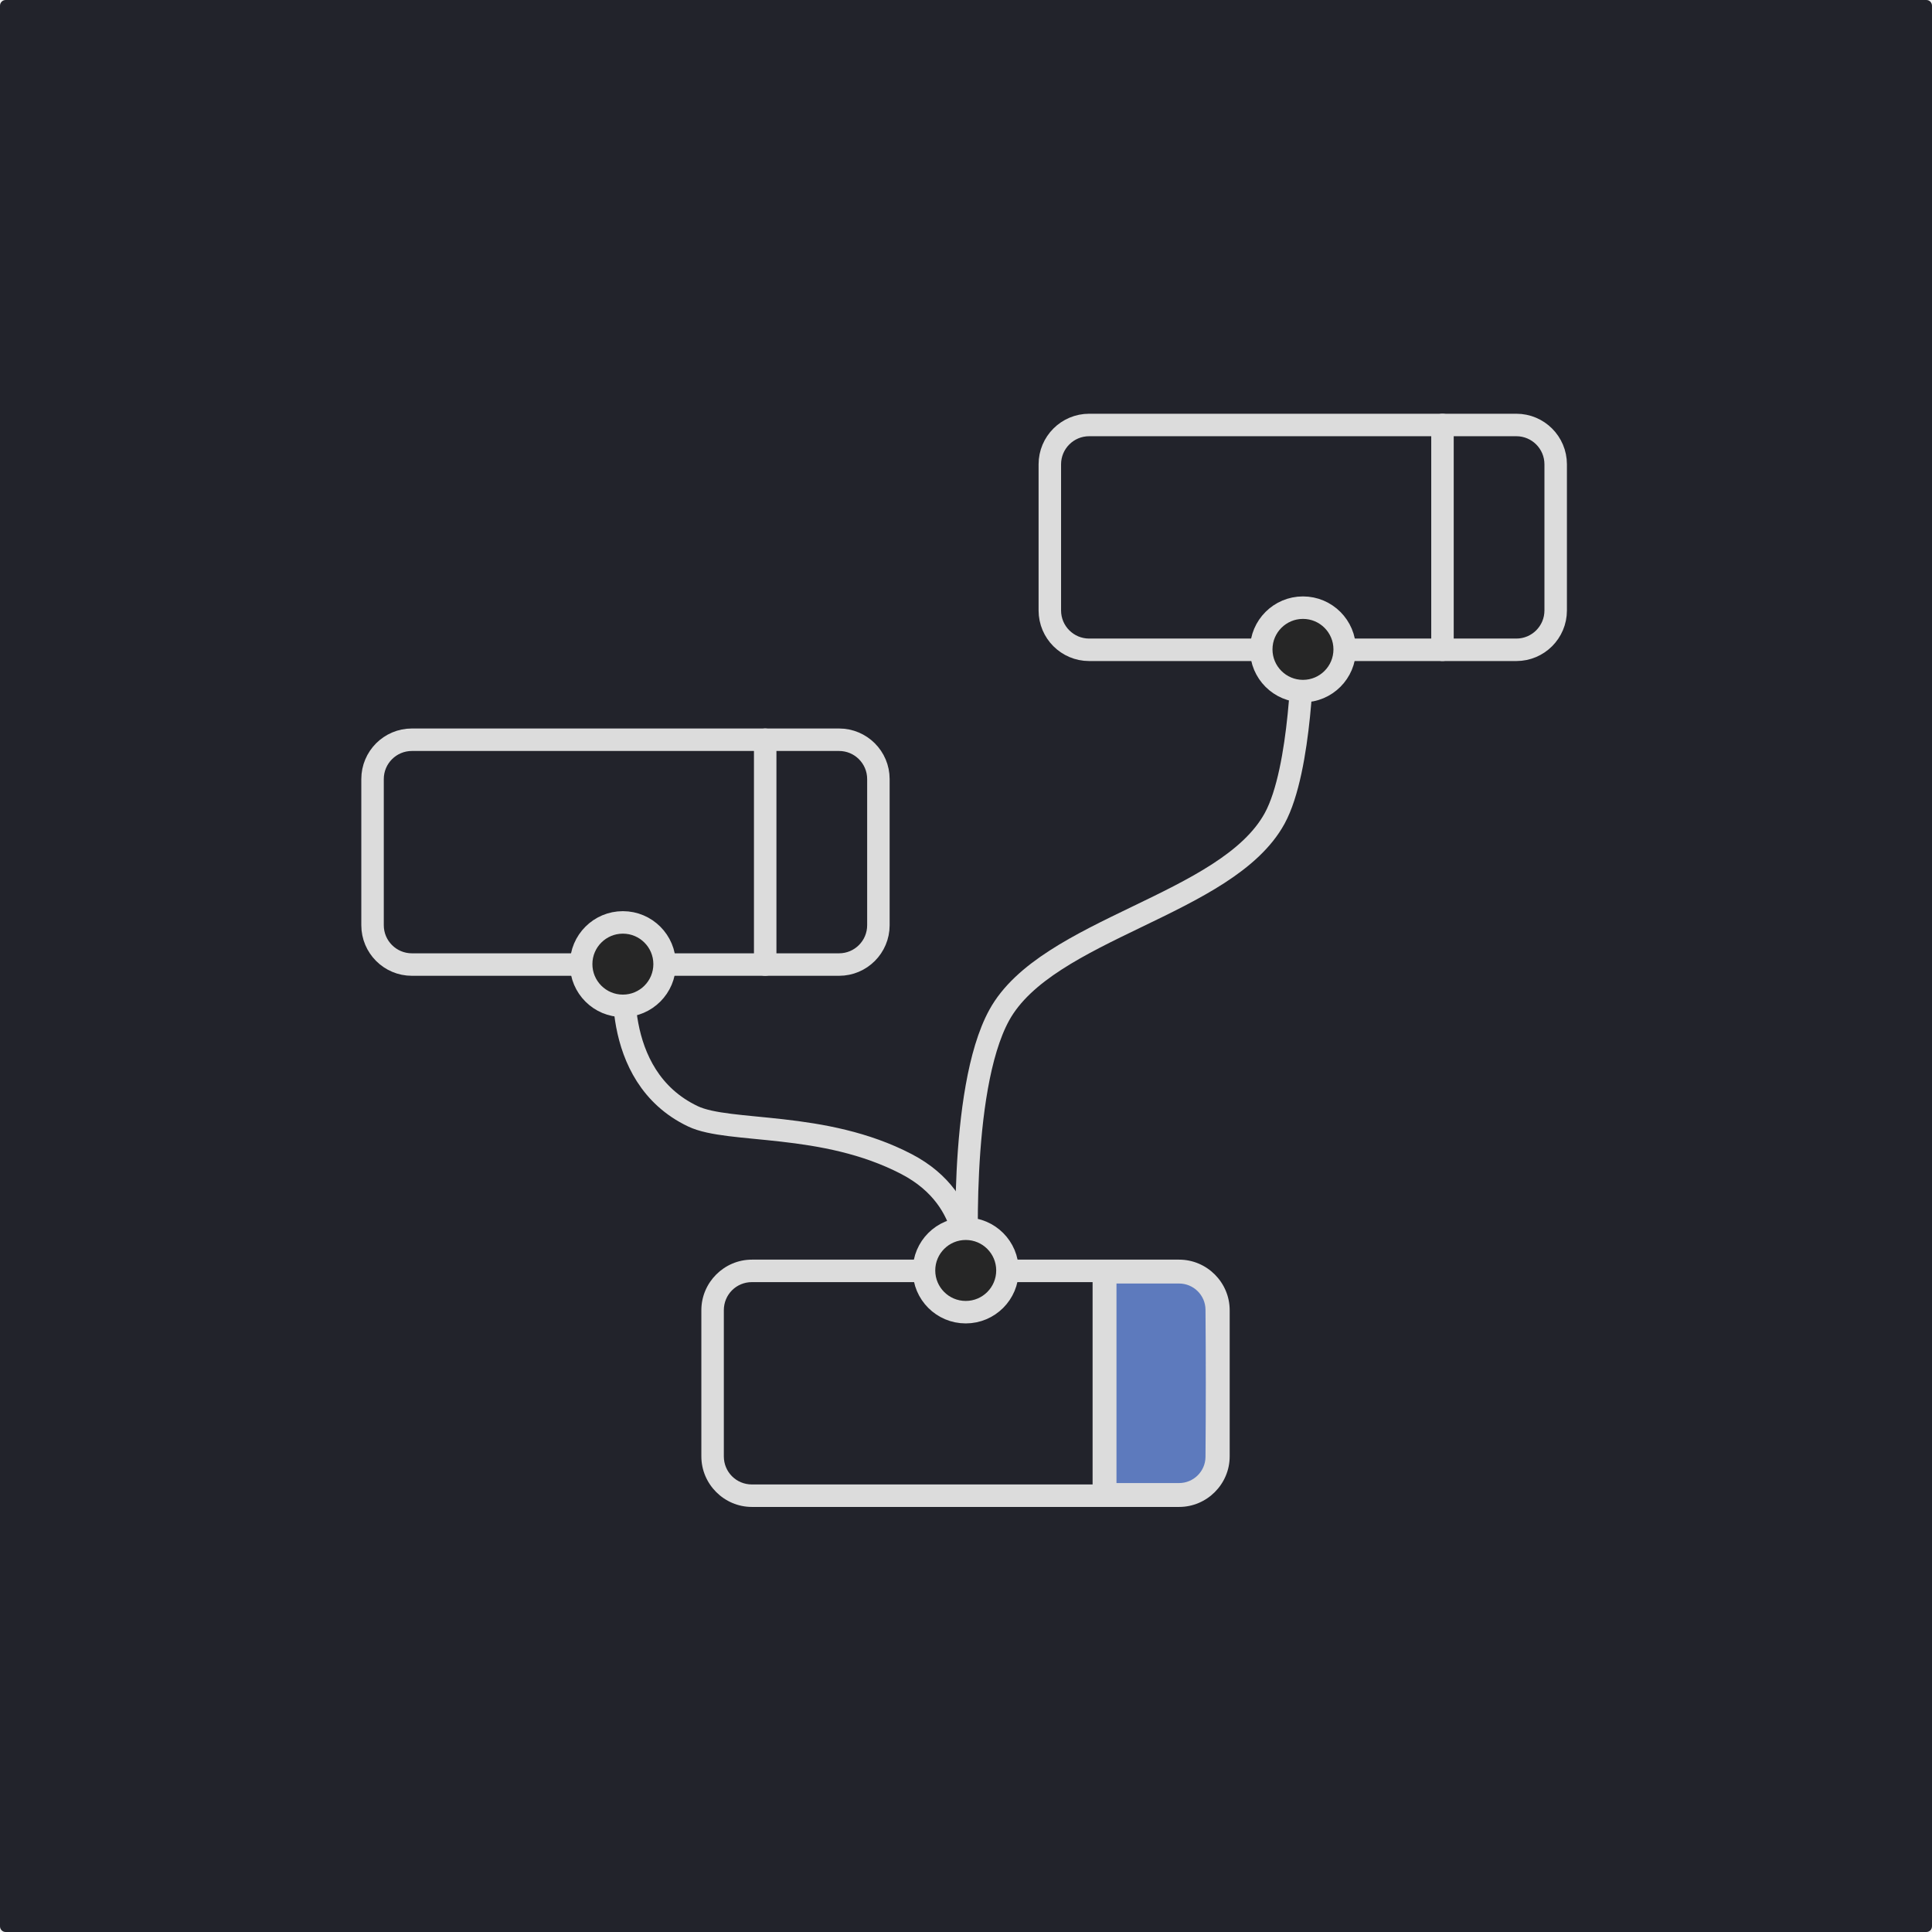
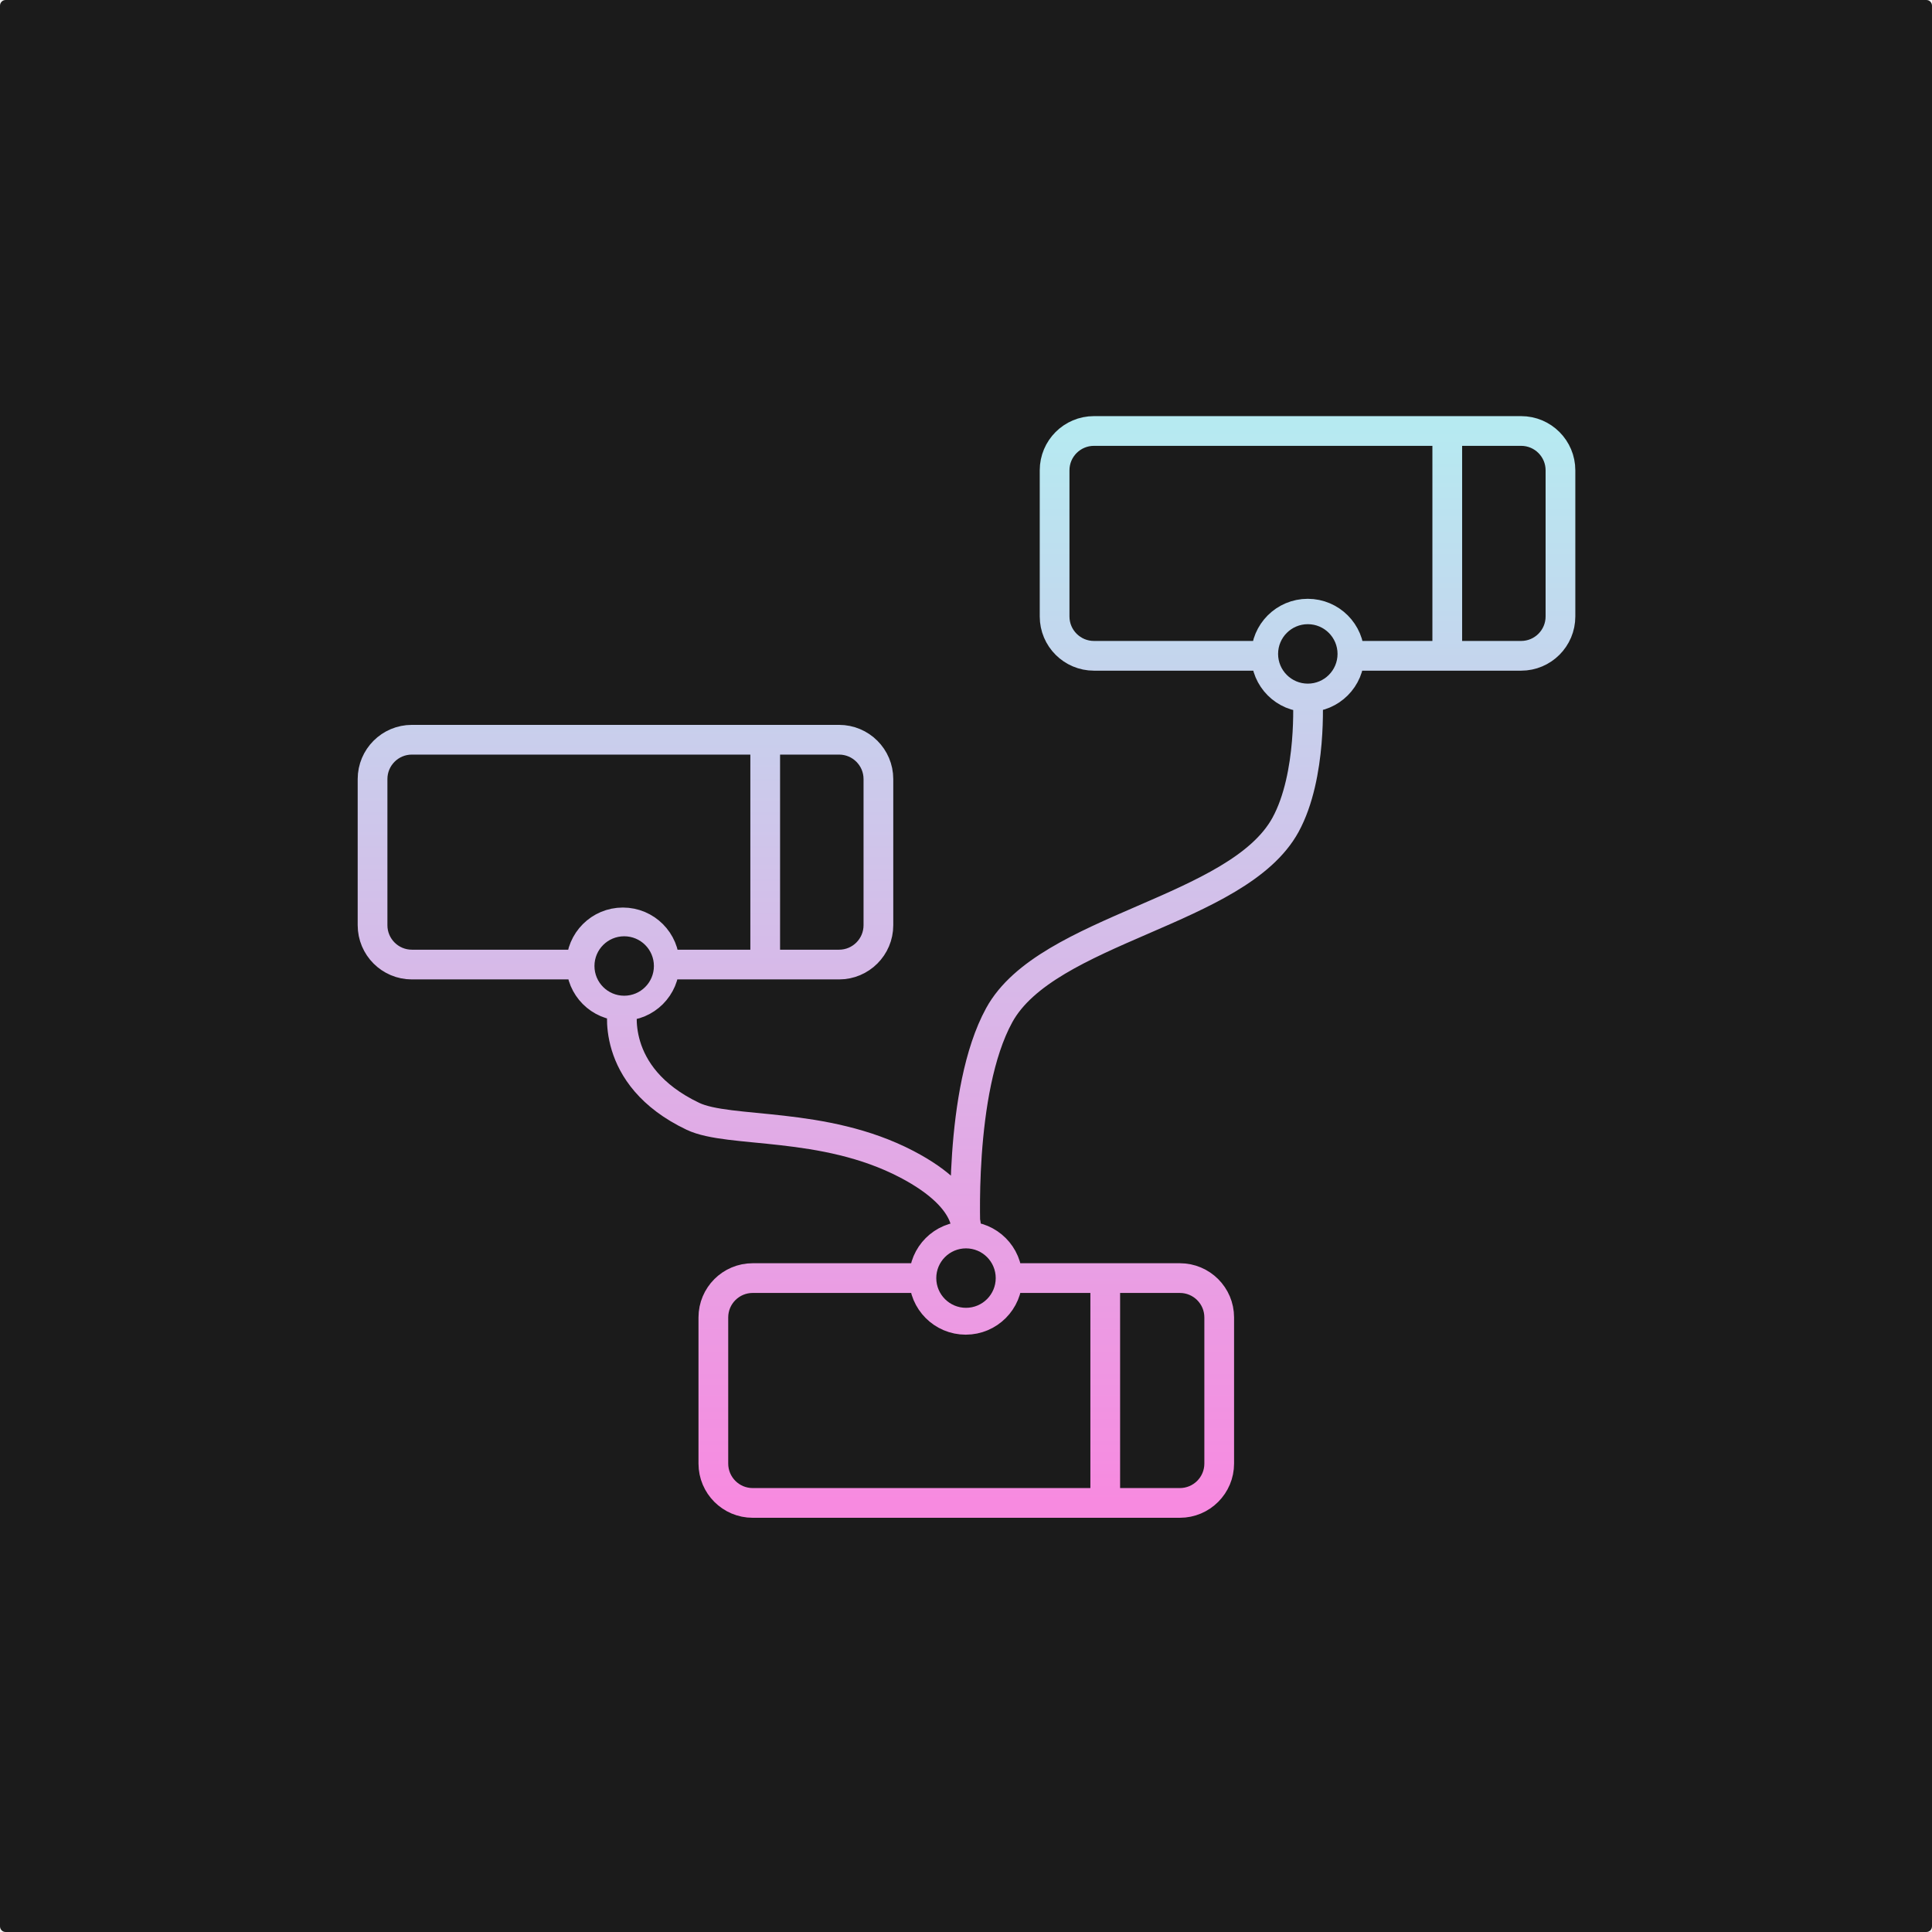
- <svg xmlns="http://www.w3.org/2000/svg" viewBox="0 0 512 512" version="1.1" id="svg1">
-   <defs id="defs1">
-     </defs>
-   <rect style="fill:#22232b;stroke-width:1.5;stroke-linecap:round" id="rect1" width="512" height="512" x="0" y="0" rx="1.495" ry="1.505" />
-   <g id="g1" transform="matrix(0.7447561,0,0,0.7447561,65.21483,64.95958)">
-     <path id="Rounded-Rectangle-copy" fill="none" stroke="#7f807f" stroke-width="8" stroke-linejoin="round" d="m 286,130 c 0,7.732 6.268,14 14,14 h 152 c 7.732,0 14,-6.268 14,-14 V 78 c 0,-7.732 -6.268,-14 -14,-14 H 300 c -7.732,0 -14,6.268 -14,14 z" style="fill:none;fill-opacity:1;stroke:#dcdcdc;stroke-width:8;stroke-dasharray:none;stroke-opacity:1" />
-     <path id="Rounded-Rectangle-copy-2" fill="none" stroke="#7f807f" stroke-width="8" stroke-linejoin="round" d="m 45,242 c 0,7.732 6.268,14 14,14 h 152 c 7.732,0 14,-6.268 14,-14 v -52 c 0,-7.732 -6.268,-14 -14,-14 H 59 c -7.732,0 -14,6.268 -14,14 z" style="fill:none;fill-opacity:1;stroke:#dcdcdc;stroke-opacity:1" />
-     <g id="Rounded-Rectangle-copy-3" style="opacity:1;stroke:none;stroke-opacity:1">
-       <path style="baseline-shift:baseline;display:inline;overflow:visible;vector-effect:none;fill:none;stroke:none;stroke-linejoin:round;stroke-opacity:1;enable-background:accumulate;stop-color:#000000;stop-opacity:1" d="m 166,431 c 0,7.732 6.268,14 14,14 h 152 c 7.732,0 14,-6.268 14,-14 v -52 c 0,-7.732 -6.268,-14 -14,-14 H 180 c -7.732,0 -14,6.268 -14,14 z" id="path3" />
-       <path style="baseline-shift:baseline;display:inline;overflow:visible;vector-effect:none;fill:#dcdcdc;stroke-linejoin:round;enable-background:accumulate;stop-color:#000000;stop-opacity:1;stroke:none;stroke-opacity:1;fill-opacity:1" d="m 180,361 c -9.894,0 -18,8.106 -18,18 v 52 c 0,9.894 8.106,18 18,18 h 152 c 9.894,0 18,-8.106 18,-18 v -52 c 0,-9.894 -8.106,-18 -18,-18 z m 0,8 h 152 c 5.57,0 10,4.43 10,10 v 52 c 0,5.57 -4.43,10 -10,10 H 180 c -5.57,0 -10,-4.43 -10,-10 v -52 c 0,-5.57 4.43,-10 10,-10 z" id="path4" />
-     </g>
-     <path id="Path" fill="none" stroke="#7f807f" stroke-width="8" stroke-linejoin="round" d="m 135,256 c 0,0 -6.315,39.571 24,54 12.907,6.144 46.468,1.611 76,17 25.287,13.177 21,38 21,38" style="stroke:#dcdcdc;stroke-opacity:1" />
-     <path id="Path-copy" fill="none" stroke="#7f807f" stroke-width="8" stroke-linejoin="round" d="m 376,144 c 0,0 -0.401,42.454 -10,60 -16.908,30.907 -81.047,39.118 -98,70 -14.758,26.882 -11.271,91 -11.271,91" style="stroke:#dcdcdc;stroke-opacity:1" />
-     <path id="Circle" fill="#262626" fill-rule="evenodd" stroke="#7f807f" stroke-width="8" stroke-linejoin="round" d="m 148.922,255.849 c 0,-8.199 -6.647,-14.846 -14.846,-14.846 -8.199,0 -14.846,6.647 -14.846,14.846 0,8.199 6.647,14.846 14.846,14.846 8.199,0 14.846,-6.647 14.846,-14.846 z" style="stroke:#dcdcdc;stroke-opacity:1" />
-     <path id="Circle-copy" fill="#262626" fill-rule="evenodd" stroke="#7f807f" stroke-width="8" stroke-linejoin="round" d="m 390.922,143.849 c 0,-8.199 -6.647,-14.846 -14.846,-14.846 -8.199,0 -14.846,6.647 -14.846,14.846 0,8.199 6.647,14.846 14.846,14.846 8.199,0 14.846,-6.647 14.846,-14.846 z" style="stroke:#dcdcdc;stroke-opacity:1" />
-     <path id="Circle-copy-2" fill="#262626" fill-rule="evenodd" stroke="#7f807f" stroke-width="8" stroke-linejoin="round" d="m 270.922,364.849 c 0,-8.199 -6.647,-14.846 -14.846,-14.846 -8.199,0 -14.846,6.647 -14.846,14.846 0,8.199 6.647,14.846 14.846,14.846 8.199,0 14.846,-6.647 14.846,-14.846 z" style="stroke:#dcdcdc;stroke-opacity:1" />
-     <path style="baseline-shift:baseline;display:inline;overflow:visible;opacity:1;vector-effect:none;fill:#5d7abd;fill-opacity:1;stroke:#dcdcdc;stroke-opacity:1;enable-background:accumulate;stop-color:#000000;stop-opacity:1" d="m 301.719,369 v 72 H 332 c 5.411,0 9.849,-4.386 9.893,-9.798 0.143,-17.468 0.143,-34.937 0,-52.405 C 341.849,373.386 337.411,369 332,369 Z" id="path1" />
-     <path style="fill:none;fill-opacity:1;stroke:#dcdcdc;stroke-width:8;stroke-linecap:round;stroke-dasharray:none;stroke-opacity:1" d="M 184.718,176 V 256" id="path1-9" />
-     <path style="fill:none;fill-opacity:1;stroke:#dcdcdc;stroke-width:8;stroke-linecap:round;stroke-dasharray:none;stroke-opacity:1" d="M 305.718,365 V 445" id="path1-9-8" />
-     <path style="fill:none;fill-opacity:1;stroke:#dcdcdc;stroke-width:8;stroke-linecap:round;stroke-dasharray:none;stroke-opacity:1" d="M 425.718,64 V 144" id="path1-9-6" />
+ <svg xmlns="http://www.w3.org/2000/svg" width="130" height="130" viewBox="0 0 130 130" fill="none">
+   <g>
+     <path d="M129.62 0H0.38C0.17 0 0 0.171 0 0.382V129.618C0 129.829 0.17 130 0.38 130H129.62C129.83 130 130 129.829 130 129.618V0.382C130 0.171 129.83 0 129.62 0Z" fill="#1B1B1B" />
+     <path fill-rule="evenodd" clip-rule="evenodd" d="M44.719 64.874C44.719 63.323 43.463 62.066 41.912 62.066C40.362 62.066 39.105 63.323 39.105 64.874C39.105 66.424 40.362 67.681 41.912 67.681C43.463 67.681 44.719 66.424 44.719 64.874Z" fill="#DCDCDC" />
+     <path fill-rule="evenodd" clip-rule="evenodd" d="M90.803 44.099C90.803 42.549 89.546 41.292 87.996 41.292C86.445 41.292 85.188 42.549 85.188 44.099C85.188 45.65 86.445 46.907 87.996 46.907C89.546 46.907 90.803 45.65 90.803 44.099Z" fill="#DCDCDC" />
+     <path fill-rule="evenodd" clip-rule="evenodd" d="M67.789 86C67.789 84.449 66.532 83.192 64.982 83.192C63.431 83.192 62.175 84.449 62.175 86C62.175 87.55 63.431 88.807 64.982 88.807C66.532 88.807 67.789 87.55 67.789 86Z" fill="#DCDCDC" />
+     <path d="M41.912 67.681C41.912 67.681 40.893 72.385 46.625 75.114C49.066 76.276 55.412 75.418 60.997 78.329C65.778 80.82 64.982 83.192 64.982 83.192M41.912 67.681C40.362 67.681 39.105 66.424 39.105 64.874C39.105 63.323 40.362 62.066 41.912 62.066C43.463 62.066 44.719 63.323 44.719 64.874C44.719 66.424 43.463 67.681 41.912 67.681ZM64.982 83.192C64.982 83.192 64.446 73.39 67.237 68.306C70.443 62.467 83.303 61.344 86.5 55.5C88.315 52.182 87.996 46.907 87.996 46.907M64.982 83.192C66.532 83.192 67.789 84.449 67.789 86C67.789 87.55 66.532 88.807 64.982 88.807C63.431 88.807 62.175 87.55 62.175 86C62.175 84.449 63.431 83.192 64.982 83.192ZM87.996 46.907C86.445 46.907 85.188 45.65 85.188 44.099C85.188 42.549 86.445 41.292 87.996 41.292C89.546 41.292 90.803 42.549 90.803 44.099C90.803 45.65 89.546 46.907 87.996 46.907ZM51.489 49.775V64.903M74.369 85.514V100.642M97.383 29V44.128M70.962 41.48C70.962 42.943 72.148 44.128 73.61 44.128H102.353C103.815 44.128 105 42.943 105 41.48V31.647C105 30.185 103.815 29 102.353 29H73.61C72.148 29 70.962 30.185 70.962 31.647V41.48ZM25.068 62.255C25.068 63.717 26.253 64.903 27.715 64.903H56.458C57.92 64.903 59.106 63.717 59.106 62.255V52.422C59.106 50.96 57.92 49.775 56.458 49.775H27.715C26.253 49.775 25.068 50.96 25.068 52.422V62.255ZM48 98.48C48 99.942 49.185 101.128 50.647 101.128H79.39C80.852 101.128 82.038 99.942 82.038 98.48V88.647C82.038 87.185 80.852 86 79.39 86H50.647C49.185 86 48 87.185 48 88.647V98.48Z" stroke="url(#paint0_linear_624_31)" stroke-width="2" stroke-linejoin="round" />
+     <circle cx="65" cy="86" r="2" fill="#1B1B1B" />
+     <circle cx="42" cy="65" r="2" fill="#1B1B1B" />
+     <circle cx="88" cy="44" r="2" fill="#1B1B1B" />
  </g>
+   <defs>
+     <linearGradient id="paint0_linear_624_31" x1="64.873" y1="28.596" x2="64.873" y2="101.128" gradientUnits="userSpaceOnUse">
+       <stop stop-color="#B6EAF1" />
+       <stop offset="1" stop-color="#F78AE0" />
+     </linearGradient>
+     <clipPath id="clip0_624_31">
+       <rect width="130" height="130" fill="#FFFFFF" />
+     </clipPath>
+   </defs>
</svg>
